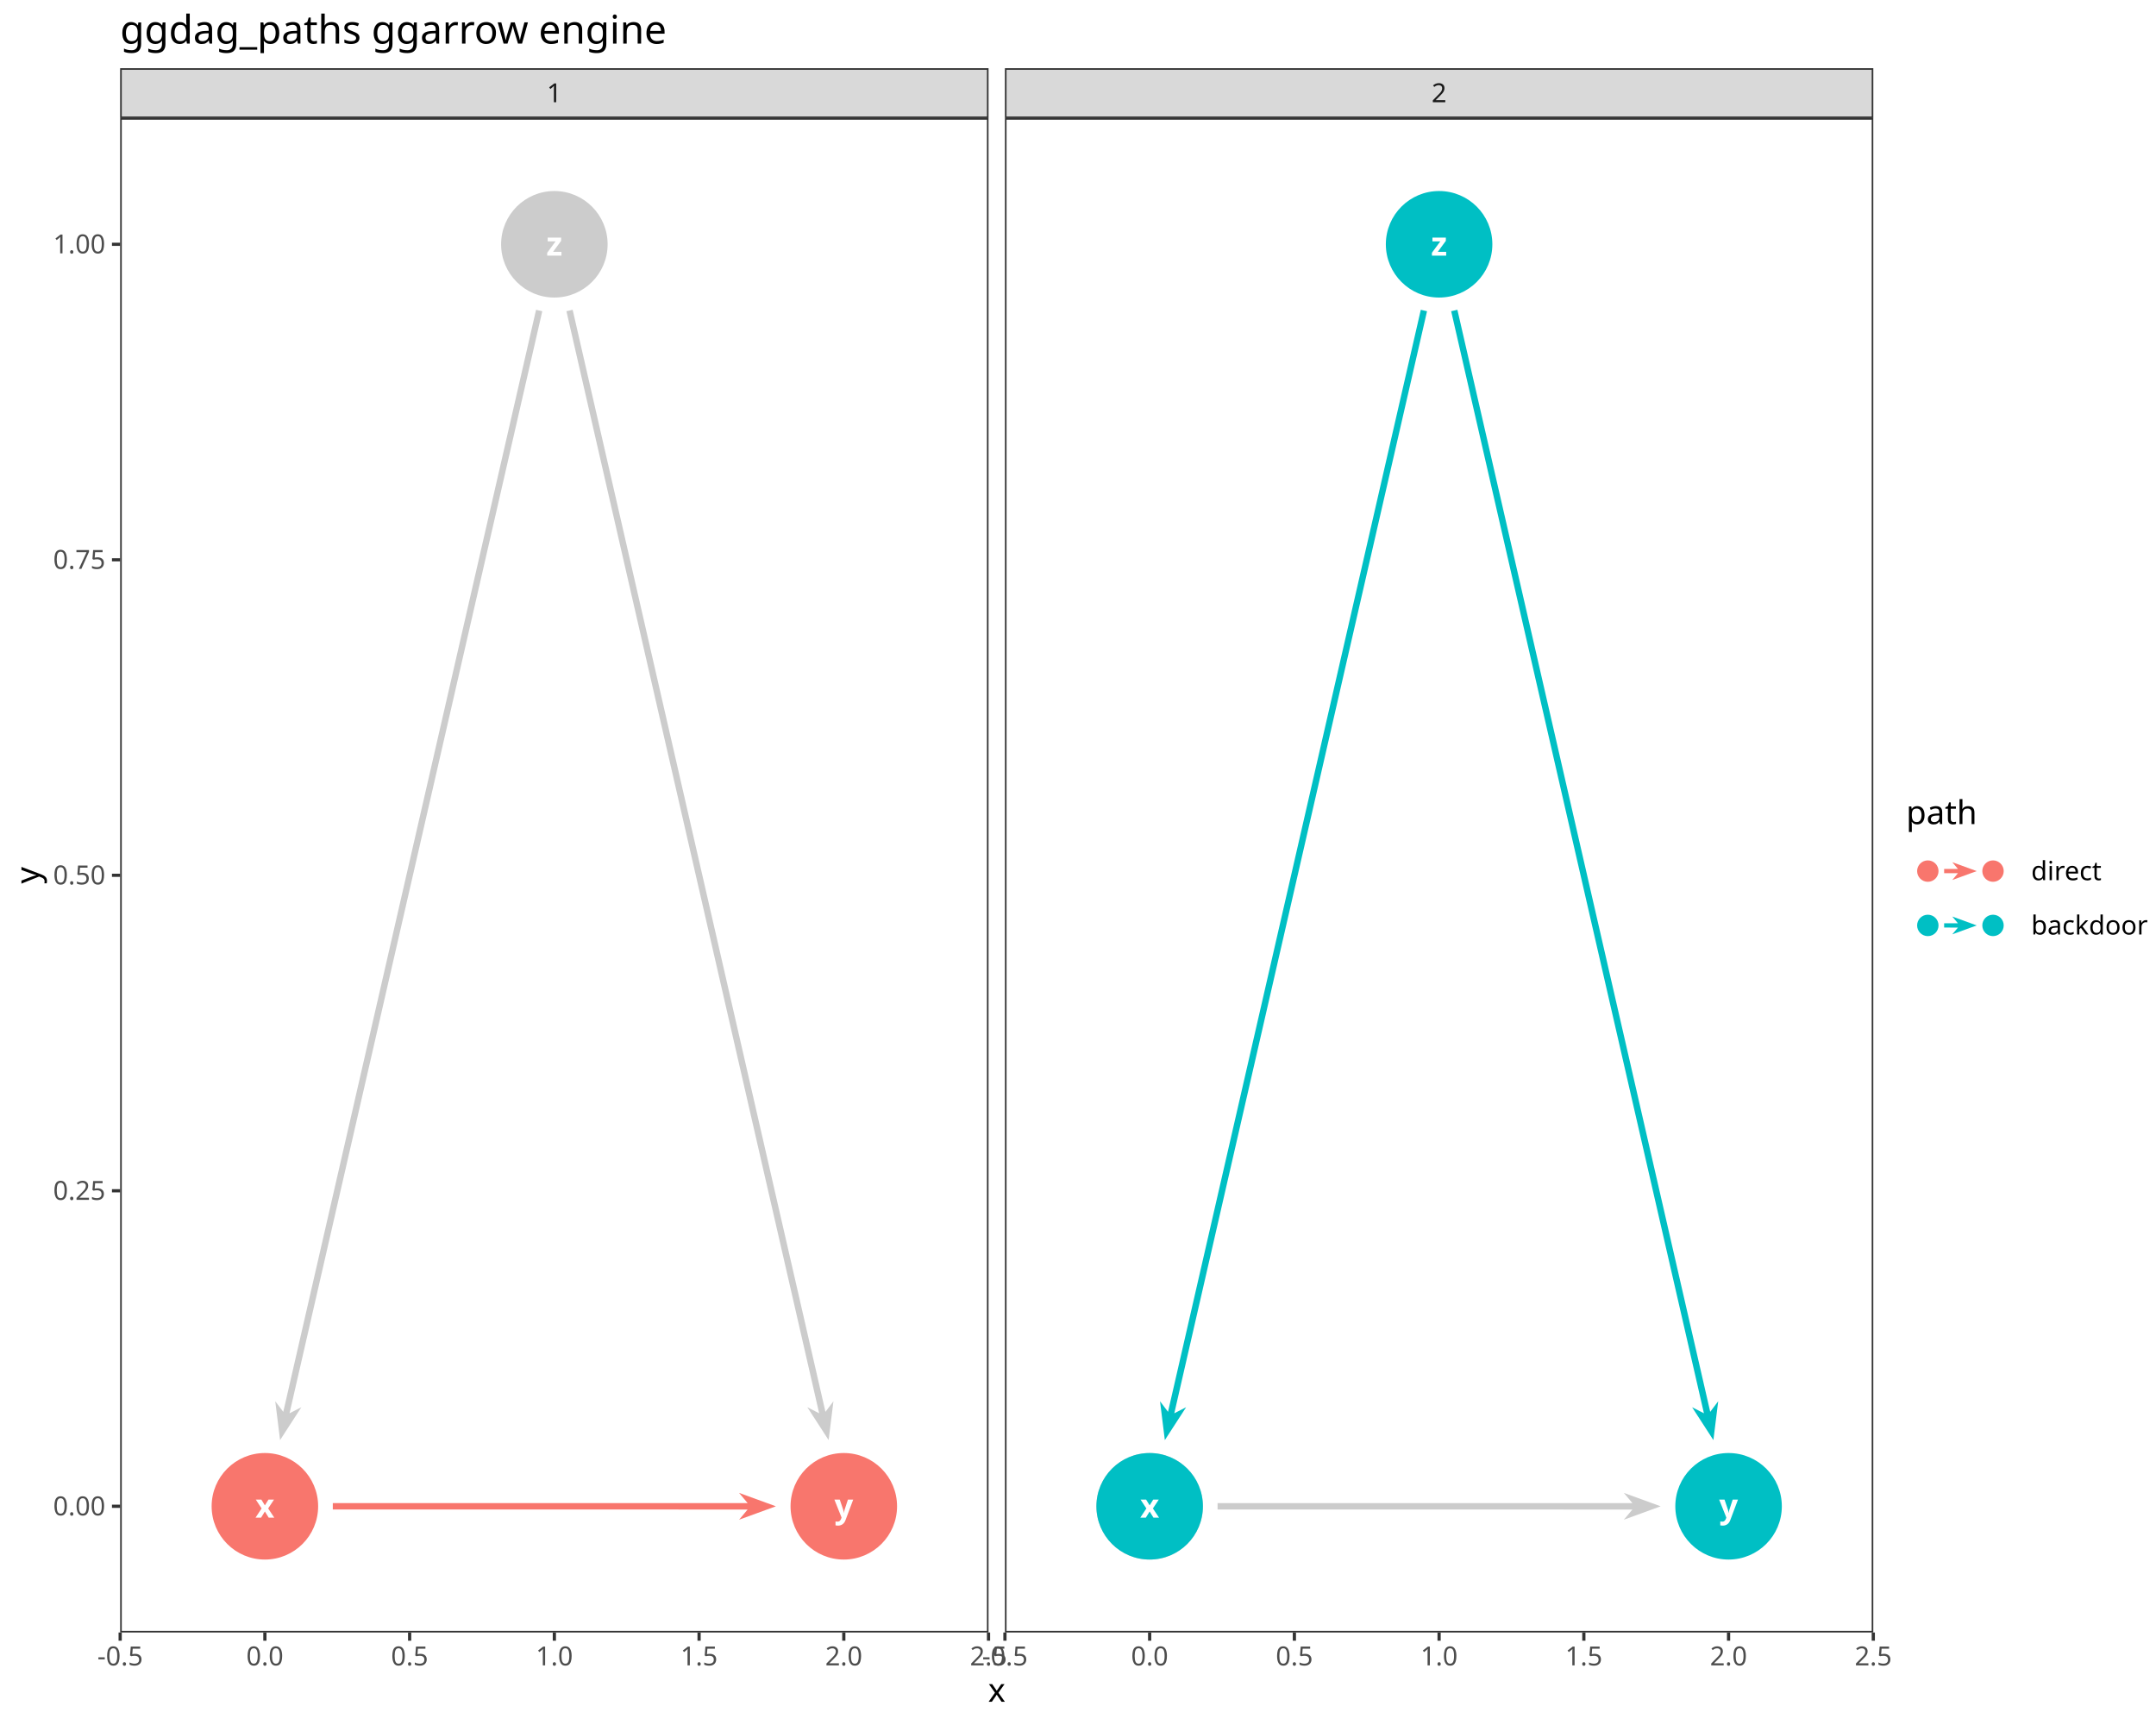
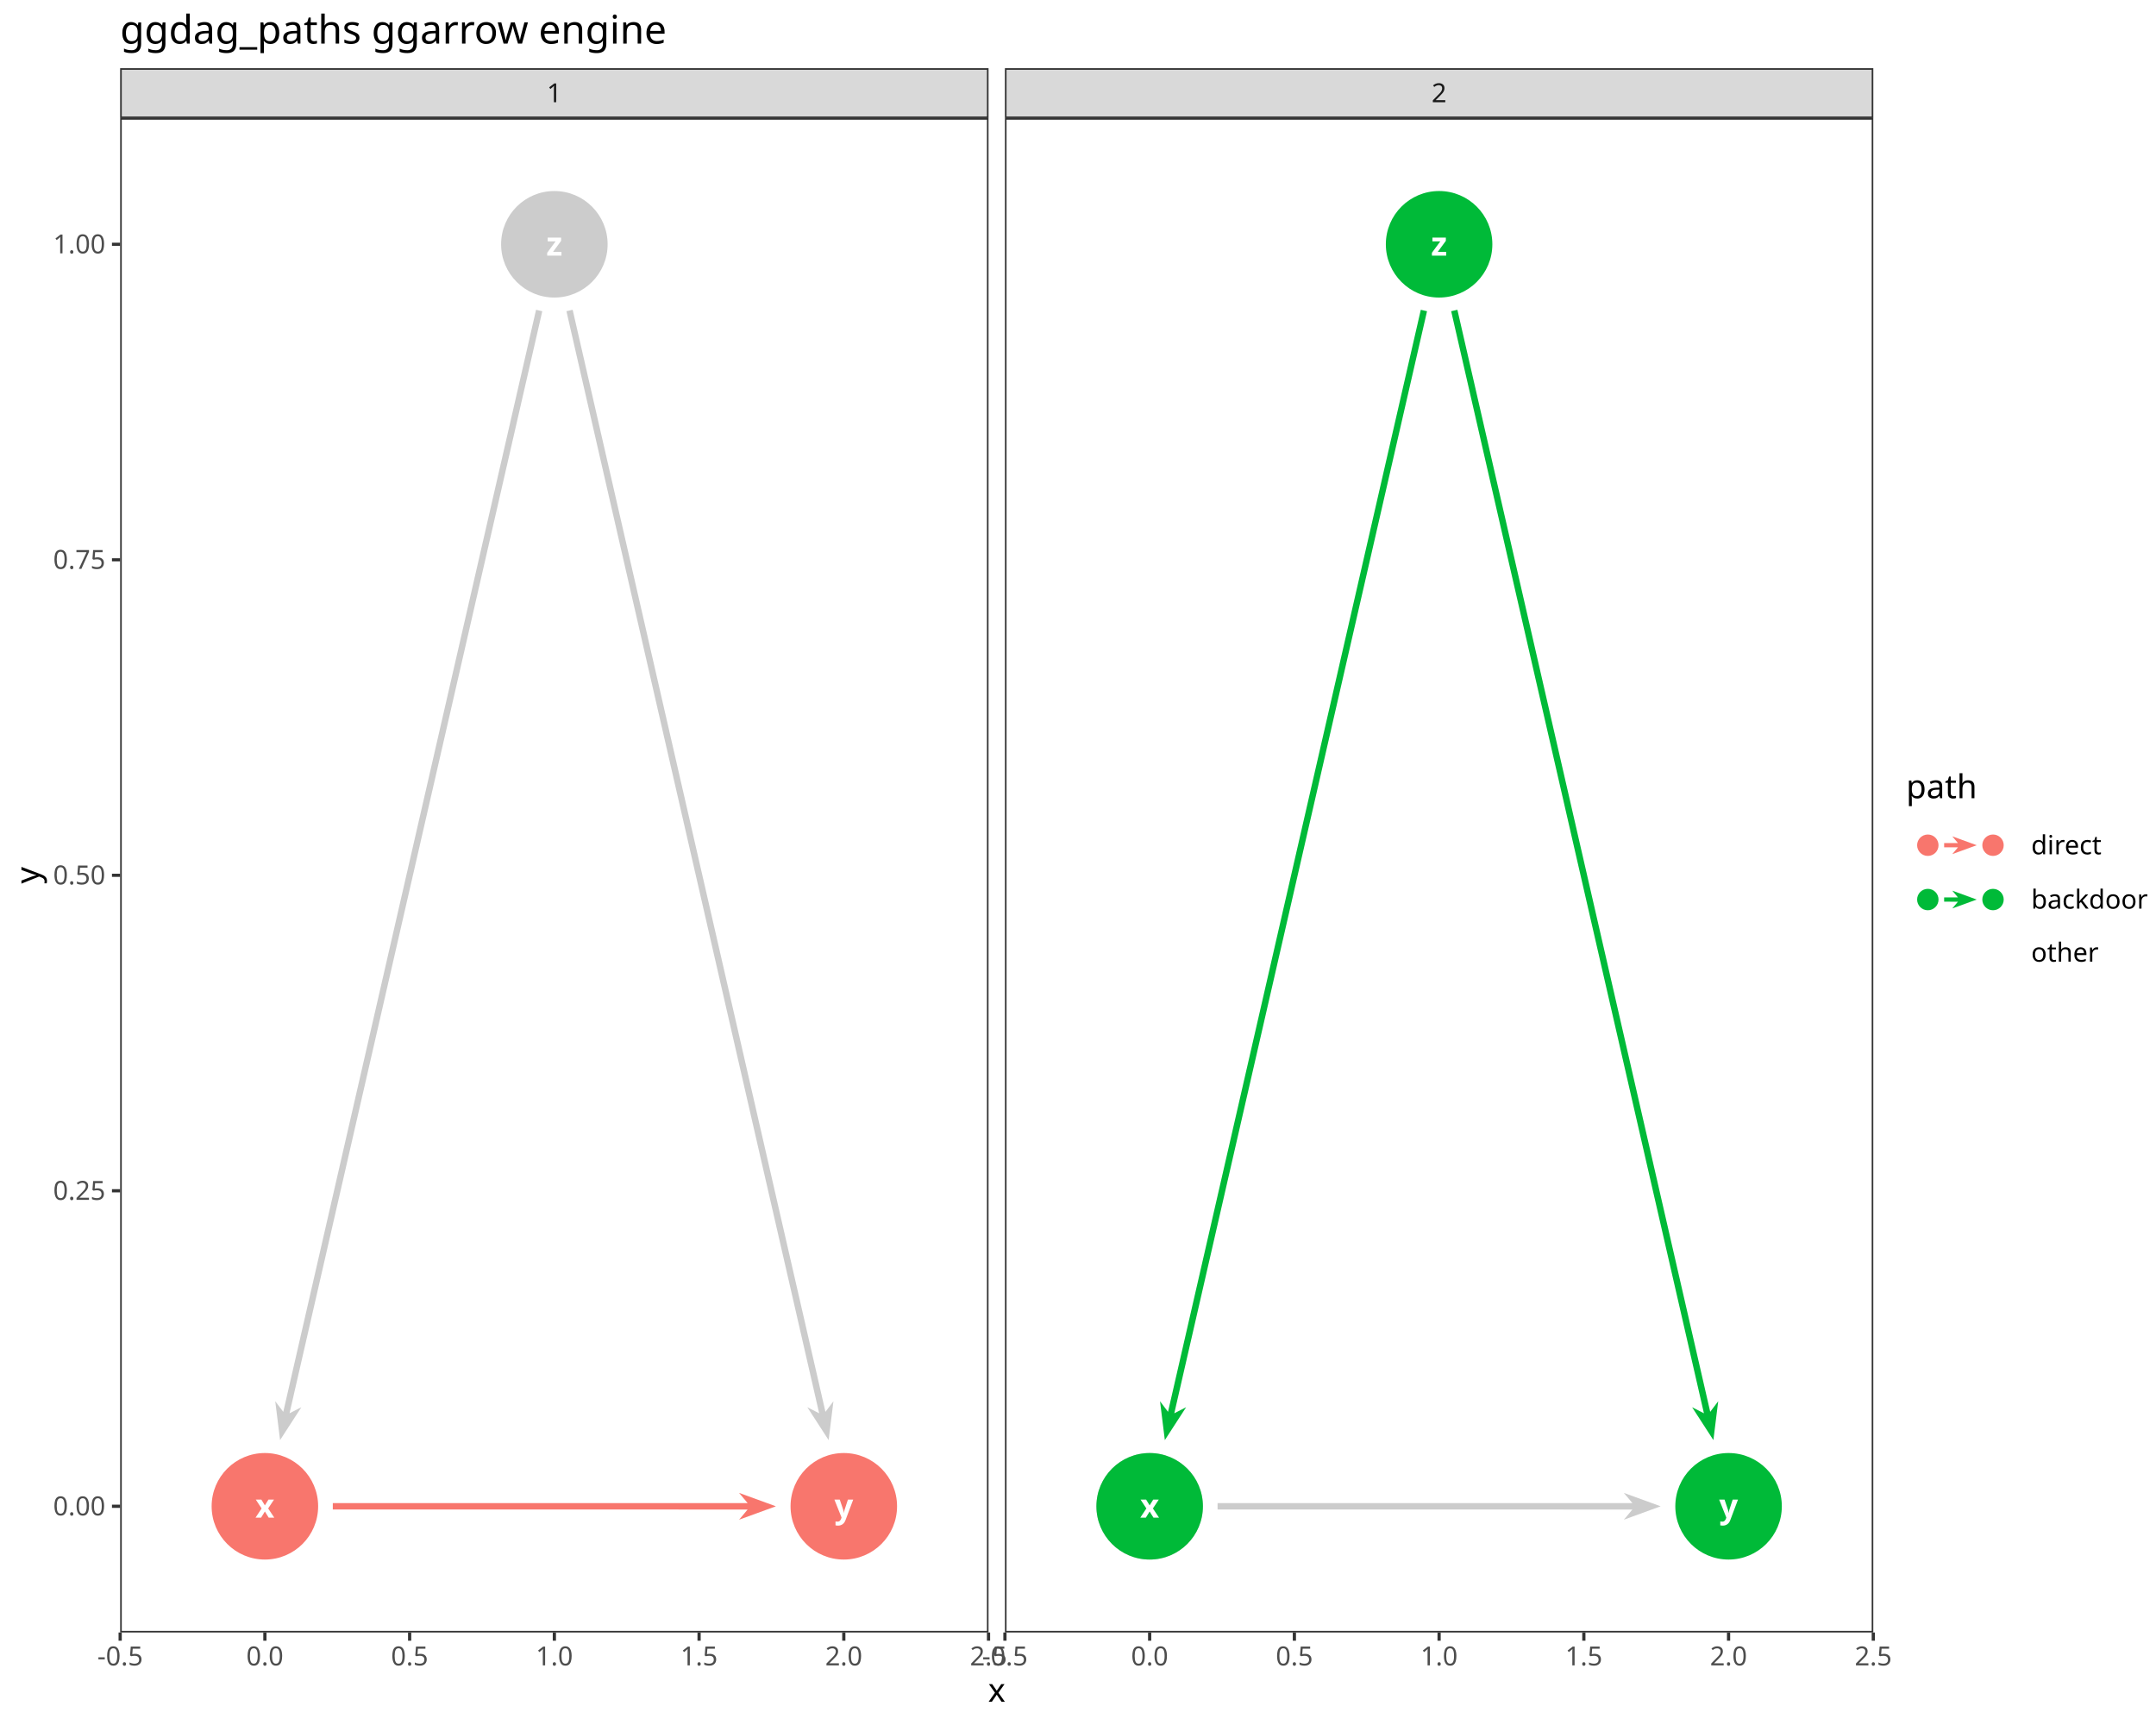
<svg xmlns="http://www.w3.org/2000/svg" class="svglite" data-engine-version="2.0" width="720.00pt" height="576.00pt" viewBox="0 0 720.00 576.00">
  <defs>
    <style type="text/css">
    .svglite line, .svglite polyline, .svglite polygon, .svglite path, .svglite rect, .svglite circle {
      fill: none;
      stroke: #000000;
      stroke-linecap: round;
      stroke-linejoin: round;
      stroke-miterlimit: 10.00;
    }
  </style>
  </defs>
  <rect width="100%" height="100%" style="stroke: none; fill: #FFFFFF;" />
  <defs>
    <clipPath id="cpMC4wMHw3MjAuMDB8MC4wMHw1NzYuMDA=">
      <rect x="0.00" y="0.00" width="720.00" height="576.00" />
    </clipPath>
  </defs>
  <g clip-path="url(#cpMC4wMHw3MjAuMDB8MC4wMHw1NzYuMDA=)">
    <rect x="0.00" y="0.00" width="720.00" height="576.00" style="stroke-width: 1.07; stroke: #FFFFFF; fill: #FFFFFF;" />
  </g>
  <defs>
    <clipPath id="cpNDAuMTN8MzMwLjEyfDM5LjQzfDU0NS4xMQ==">
      <rect x="40.13" y="39.43" width="289.99" height="505.68" />
    </clipPath>
  </defs>
  <g clip-path="url(#cpNDAuMTN8MzMwLjEyfDM5LjQzfDU0NS4xMQ==)">
    <rect x="40.13" y="39.43" width="289.99" height="505.68" style="stroke-width: 1.07; stroke: none; fill: #FFFFFF;" />
    <path d="M 259.11 502.97 L 246.82 498.50 L 249.67 501.90 L 111.14 501.91 L 111.14 504.04 L 249.67 504.05 L 246.82 507.45 Z" style="fill-rule: evenodd; fill: #F8766D; stroke-width: 0.53; stroke: none; stroke-linecap: butt;" />
    <path d="M 100.64 469.89 L 96.69 471.91 L 181.10 103.92 L 179.02 103.44 L 94.60 471.43 L 91.92 467.89 L 93.53 480.87 Z" style="fill-rule: evenodd; fill: #CCCCCC; stroke-width: 0.53; stroke: none; stroke-linecap: butt;" />
    <path d="M 278.33 467.89 L 275.66 471.43 L 191.24 103.44 L 189.16 103.92 L 273.56 471.91 L 269.61 469.89 L 276.72 480.87 Z" style="fill-rule: evenodd; fill: #CCCCCC; stroke-width: 0.53; stroke: none; stroke-linecap: butt;" />
    <circle cx="88.46" cy="502.97" r="17.43" style="stroke-width: 0.71; stroke: #F8766D; fill: #F8766D;" />
    <circle cx="281.79" cy="502.97" r="17.43" style="stroke-width: 0.71; stroke: #F8766D; fill: #F8766D;" />
    <circle cx="185.13" cy="81.57" r="17.43" style="stroke-width: 0.71; stroke: #CCCCCC; fill: #CCCCCC;" />
    <text x="88.46" y="506.77" text-anchor="middle" style="font-size: 11.04px; font-weight: bold; fill: #FFFFFF; font-family: sans;" textLength="5.52px" lengthAdjust="spacingAndGlyphs">x</text>
    <text x="281.79" y="506.77" text-anchor="middle" style="font-size: 11.04px; font-weight: bold; fill: #FFFFFF; font-family: sans;" textLength="5.52px" lengthAdjust="spacingAndGlyphs">y</text>
    <text x="185.13" y="85.37" text-anchor="middle" style="font-size: 11.04px; font-weight: bold; fill: #FFFFFF; font-family: sans;" textLength="5.52px" lengthAdjust="spacingAndGlyphs">z</text>
    <rect x="40.13" y="39.43" width="289.99" height="505.68" style="stroke-width: 1.07; stroke: #333333;" />
  </g>
  <g clip-path="url(#cpMC4wMHw3MjAuMDB8MC4wMHw1NzYuMDA=)">
</g>
  <defs>
    <clipPath id="cpMzM1LjYwfDYyNS41OXwzOS40M3w1NDUuMTE=">
      <rect x="335.60" y="39.43" width="289.99" height="505.68" />
    </clipPath>
  </defs>
  <g clip-path="url(#cpMzM1LjYwfDYyNS41OXwzOS40M3w1NDUuMTE=)">
    <rect x="335.60" y="39.43" width="289.99" height="505.68" style="stroke-width: 1.07; stroke: none; fill: #FFFFFF;" />
    <path d="M 554.58 502.97 L 542.29 498.50 L 545.14 501.90 L 406.61 501.91 L 406.61 504.04 L 545.14 504.05 L 542.29 507.45 Z" style="fill-rule: evenodd; fill: #CCCCCC; stroke-width: 0.53; stroke: none; stroke-linecap: butt;" />
-     <path d="M 396.11 469.89 L 392.16 471.91 L 476.56 103.92 L 474.48 103.44 L 390.06 471.43 L 387.39 467.89 L 389.00 480.87 Z" style="fill-rule: evenodd; fill: #00BFC4; stroke-width: 0.53; stroke: none; stroke-linecap: butt;" />
-     <path d="M 573.80 467.89 L 571.13 471.43 L 486.70 103.44 L 484.62 103.92 L 569.03 471.91 L 565.08 469.89 L 572.19 480.87 Z" style="fill-rule: evenodd; fill: #00BFC4; stroke-width: 0.53; stroke: none; stroke-linecap: butt;" />
+     <path d="M 396.11 469.89 L 392.16 471.91 L 476.56 103.92 L 474.48 103.44 L 390.06 471.43 L 387.39 467.89 L 389.00 480.87 Z" style="fill-rule: evenodd; fill: #00BA38; stroke-width: 0.53; stroke: none; stroke-linecap: butt;" />
+     <path d="M 573.80 467.89 L 571.13 471.43 L 486.70 103.44 L 484.62 103.92 L 569.03 471.91 L 565.08 469.89 L 572.19 480.87 Z" style="fill-rule: evenodd; fill: #00BA38; stroke-width: 0.53; stroke: none; stroke-linecap: butt;" />
    <circle cx="383.93" cy="502.97" r="17.43" style="stroke-width: 0.71; stroke: #CCCCCC; fill: #CCCCCC;" />
-     <circle cx="577.26" cy="502.97" r="17.43" style="stroke-width: 0.71; stroke: #00BFC4; fill: #00BFC4;" />
-     <circle cx="480.59" cy="81.57" r="17.43" style="stroke-width: 0.71; stroke: #00BFC4; fill: #00BFC4;" />
-     <circle cx="383.93" cy="502.97" r="17.43" style="stroke-width: 0.71; stroke: #00BFC4; fill: #00BFC4;" />
+     <circle cx="577.26" cy="502.97" r="17.43" style="stroke-width: 0.71; stroke: #00BA38; fill: #00BA38;" />
+     <circle cx="480.59" cy="81.57" r="17.43" style="stroke-width: 0.71; stroke: #00BA38; fill: #00BA38;" />
+     <circle cx="383.93" cy="502.97" r="17.43" style="stroke-width: 0.71; stroke: #00BA38; fill: #00BA38;" />
    <text x="383.93" y="506.77" text-anchor="middle" style="font-size: 11.04px; font-weight: bold; fill: #FFFFFF; font-family: sans;" textLength="5.52px" lengthAdjust="spacingAndGlyphs">x</text>
    <text x="577.26" y="506.77" text-anchor="middle" style="font-size: 11.04px; font-weight: bold; fill: #FFFFFF; font-family: sans;" textLength="5.52px" lengthAdjust="spacingAndGlyphs">y</text>
    <text x="480.59" y="85.37" text-anchor="middle" style="font-size: 11.04px; font-weight: bold; fill: #FFFFFF; font-family: sans;" textLength="5.52px" lengthAdjust="spacingAndGlyphs">z</text>
    <rect x="335.60" y="39.43" width="289.99" height="505.68" style="stroke-width: 1.07; stroke: #333333;" />
  </g>
  <g clip-path="url(#cpMC4wMHw3MjAuMDB8MC4wMHw1NzYuMDA=)">
</g>
  <defs>
    <clipPath id="cpNDAuMTN8MzMwLjEyfDIyLjc4fDM5LjQz">
      <rect x="40.13" y="22.78" width="289.99" height="16.65" />
    </clipPath>
  </defs>
  <g clip-path="url(#cpNDAuMTN8MzMwLjEyfDIyLjc4fDM5LjQz)">
    <rect x="40.13" y="22.78" width="289.99" height="16.65" style="stroke-width: 1.07; stroke: #333333; fill: #D9D9D9;" />
    <text x="185.13" y="34.14" text-anchor="middle" style="font-size: 8.80px; fill: #1A1A1A; font-family: sans;" textLength="4.89px" lengthAdjust="spacingAndGlyphs">1</text>
  </g>
  <g clip-path="url(#cpMC4wMHw3MjAuMDB8MC4wMHw1NzYuMDA=)">
</g>
  <defs>
    <clipPath id="cpMzM1LjYwfDYyNS41OXwyMi43OHwzOS40Mw==">
      <rect x="335.60" y="22.78" width="289.99" height="16.65" />
    </clipPath>
  </defs>
  <g clip-path="url(#cpMzM1LjYwfDYyNS41OXwyMi43OHwzOS40Mw==)">
    <rect x="335.60" y="22.78" width="289.99" height="16.65" style="stroke-width: 1.07; stroke: #333333; fill: #D9D9D9;" />
    <text x="480.59" y="34.14" text-anchor="middle" style="font-size: 8.80px; fill: #1A1A1A; font-family: sans;" textLength="4.89px" lengthAdjust="spacingAndGlyphs">2</text>
  </g>
  <g clip-path="url(#cpMC4wMHw3MjAuMDB8MC4wMHw1NzYuMDA=)">
    <polyline points="40.13,547.85 40.13,545.11 " style="stroke-width: 1.07; stroke: #333333; stroke-linecap: butt;" />
    <polyline points="88.46,547.85 88.46,545.11 " style="stroke-width: 1.07; stroke: #333333; stroke-linecap: butt;" />
    <polyline points="136.80,547.85 136.80,545.11 " style="stroke-width: 1.07; stroke: #333333; stroke-linecap: butt;" />
    <polyline points="185.13,547.85 185.13,545.11 " style="stroke-width: 1.07; stroke: #333333; stroke-linecap: butt;" />
    <polyline points="233.46,547.85 233.46,545.11 " style="stroke-width: 1.07; stroke: #333333; stroke-linecap: butt;" />
    <polyline points="281.79,547.85 281.79,545.11 " style="stroke-width: 1.07; stroke: #333333; stroke-linecap: butt;" />
    <polyline points="330.12,547.85 330.12,545.11 " style="stroke-width: 1.07; stroke: #333333; stroke-linecap: butt;" />
    <text x="40.13" y="556.10" text-anchor="middle" style="font-size: 8.80px; fill: #4D4D4D; font-family: sans;" textLength="15.16px" lengthAdjust="spacingAndGlyphs">-0.5</text>
    <text x="88.46" y="556.10" text-anchor="middle" style="font-size: 8.80px; fill: #4D4D4D; font-family: sans;" textLength="12.23px" lengthAdjust="spacingAndGlyphs">0.0</text>
    <text x="136.80" y="556.10" text-anchor="middle" style="font-size: 8.80px; fill: #4D4D4D; font-family: sans;" textLength="12.23px" lengthAdjust="spacingAndGlyphs">0.5</text>
    <text x="185.13" y="556.10" text-anchor="middle" style="font-size: 8.80px; fill: #4D4D4D; font-family: sans;" textLength="12.23px" lengthAdjust="spacingAndGlyphs">1.0</text>
    <text x="233.46" y="556.10" text-anchor="middle" style="font-size: 8.80px; fill: #4D4D4D; font-family: sans;" textLength="12.23px" lengthAdjust="spacingAndGlyphs">1.5</text>
    <text x="281.79" y="556.10" text-anchor="middle" style="font-size: 8.80px; fill: #4D4D4D; font-family: sans;" textLength="12.23px" lengthAdjust="spacingAndGlyphs">2.0</text>
    <text x="330.12" y="556.10" text-anchor="middle" style="font-size: 8.80px; fill: #4D4D4D; font-family: sans;" textLength="12.23px" lengthAdjust="spacingAndGlyphs">2.5</text>
    <polyline points="335.60,547.85 335.60,545.11 " style="stroke-width: 1.07; stroke: #333333; stroke-linecap: butt;" />
    <polyline points="383.93,547.85 383.93,545.11 " style="stroke-width: 1.07; stroke: #333333; stroke-linecap: butt;" />
    <polyline points="432.26,547.85 432.26,545.11 " style="stroke-width: 1.07; stroke: #333333; stroke-linecap: butt;" />
    <polyline points="480.59,547.85 480.59,545.11 " style="stroke-width: 1.07; stroke: #333333; stroke-linecap: butt;" />
    <polyline points="528.93,547.85 528.93,545.11 " style="stroke-width: 1.07; stroke: #333333; stroke-linecap: butt;" />
    <polyline points="577.26,547.85 577.26,545.11 " style="stroke-width: 1.07; stroke: #333333; stroke-linecap: butt;" />
    <polyline points="625.59,547.85 625.59,545.11 " style="stroke-width: 1.07; stroke: #333333; stroke-linecap: butt;" />
    <text x="335.60" y="556.10" text-anchor="middle" style="font-size: 8.80px; fill: #4D4D4D; font-family: sans;" textLength="15.16px" lengthAdjust="spacingAndGlyphs">-0.5</text>
    <text x="383.93" y="556.10" text-anchor="middle" style="font-size: 8.80px; fill: #4D4D4D; font-family: sans;" textLength="12.23px" lengthAdjust="spacingAndGlyphs">0.0</text>
    <text x="432.26" y="556.10" text-anchor="middle" style="font-size: 8.80px; fill: #4D4D4D; font-family: sans;" textLength="12.23px" lengthAdjust="spacingAndGlyphs">0.5</text>
    <text x="480.59" y="556.10" text-anchor="middle" style="font-size: 8.80px; fill: #4D4D4D; font-family: sans;" textLength="12.23px" lengthAdjust="spacingAndGlyphs">1.0</text>
    <text x="528.93" y="556.10" text-anchor="middle" style="font-size: 8.80px; fill: #4D4D4D; font-family: sans;" textLength="12.23px" lengthAdjust="spacingAndGlyphs">1.5</text>
    <text x="577.26" y="556.10" text-anchor="middle" style="font-size: 8.80px; fill: #4D4D4D; font-family: sans;" textLength="12.23px" lengthAdjust="spacingAndGlyphs">2.0</text>
    <text x="625.59" y="556.10" text-anchor="middle" style="font-size: 8.80px; fill: #4D4D4D; font-family: sans;" textLength="12.23px" lengthAdjust="spacingAndGlyphs">2.5</text>
    <text x="35.20" y="506.00" text-anchor="end" style="font-size: 8.80px; fill: #4D4D4D; font-family: sans;" textLength="17.13px" lengthAdjust="spacingAndGlyphs">0.00</text>
    <text x="35.20" y="400.65" text-anchor="end" style="font-size: 8.80px; fill: #4D4D4D; font-family: sans;" textLength="17.13px" lengthAdjust="spacingAndGlyphs">0.25</text>
    <text x="35.20" y="295.30" text-anchor="end" style="font-size: 8.80px; fill: #4D4D4D; font-family: sans;" textLength="17.13px" lengthAdjust="spacingAndGlyphs">0.50</text>
    <text x="35.20" y="189.95" text-anchor="end" style="font-size: 8.80px; fill: #4D4D4D; font-family: sans;" textLength="17.13px" lengthAdjust="spacingAndGlyphs">0.75</text>
    <text x="35.20" y="84.60" text-anchor="end" style="font-size: 8.80px; fill: #4D4D4D; font-family: sans;" textLength="17.13px" lengthAdjust="spacingAndGlyphs">1.00</text>
    <polyline points="37.39,502.97 40.13,502.97 " style="stroke-width: 1.07; stroke: #333333; stroke-linecap: butt;" />
    <polyline points="37.39,397.62 40.13,397.62 " style="stroke-width: 1.07; stroke: #333333; stroke-linecap: butt;" />
    <polyline points="37.39,292.27 40.13,292.27 " style="stroke-width: 1.07; stroke: #333333; stroke-linecap: butt;" />
    <polyline points="37.39,186.92 40.13,186.92 " style="stroke-width: 1.07; stroke: #333333; stroke-linecap: butt;" />
    <polyline points="37.39,81.57 40.13,81.57 " style="stroke-width: 1.07; stroke: #333333; stroke-linecap: butt;" />
    <text x="332.86" y="568.24" text-anchor="middle" style="font-size: 11.00px; font-family: sans;" textLength="5.50px" lengthAdjust="spacingAndGlyphs">x</text>
    <text transform="translate(13.05,292.27) rotate(-90)" text-anchor="middle" style="font-size: 11.00px; font-family: sans;" textLength="5.50px" lengthAdjust="spacingAndGlyphs">y</text>
-     <rect x="636.55" y="266.46" width="77.97" height="51.62" style="stroke-width: 1.07; stroke: none; fill: #FFFFFF;" />
-     <text x="636.55" y="275.18" style="font-size: 11.00px; font-family: sans;" textLength="21.41px" lengthAdjust="spacingAndGlyphs">path</text>
-     <rect x="636.55" y="281.80" width="36.28" height="18.14" style="stroke-width: 1.07; stroke: none; fill: #FFFFFF;" />
-     <circle cx="643.80" cy="290.87" r="3.20" style="stroke-width: 0.75; stroke: #F8766D; fill: #F8766D;" />
-     <path d="M 660.13 290.87 L 651.97 287.90 L 653.86 290.15 L 649.25 290.16 L 649.25 291.58 L 653.86 291.58 L 651.97 293.84 Z" style="fill-rule: evenodd; fill: #F8766D; stroke-width: 1.07; stroke: none;" />
-     <circle cx="665.57" cy="290.87" r="3.20" style="stroke-width: 0.75; stroke: #F8766D; fill: #F8766D;" />
-     <rect x="636.55" y="299.94" width="36.28" height="18.14" style="stroke-width: 1.07; stroke: none; fill: #FFFFFF;" />
-     <circle cx="643.80" cy="309.01" r="3.20" style="stroke-width: 0.75; stroke: #00BFC4; fill: #00BFC4;" />
-     <path d="M 660.13 309.01 L 651.97 306.04 L 653.86 308.30 L 649.25 308.30 L 649.25 309.72 L 653.86 309.73 L 651.97 311.98 Z" style="fill-rule: evenodd; fill: #00BFC4; stroke-width: 1.07; stroke: none;" />
-     <circle cx="665.57" cy="309.01" r="3.20" style="stroke-width: 0.75; stroke: #00BFC4; fill: #00BFC4;" />
-     <text x="678.31" y="293.90" style="font-size: 8.80px; font-family: sans;" textLength="21.52px" lengthAdjust="spacingAndGlyphs">direct</text>
-     <text x="678.31" y="312.04" style="font-size: 8.80px; font-family: sans;" textLength="36.21px" lengthAdjust="spacingAndGlyphs">backdoor</text>
+     <rect x="636.55" y="257.82" width="77.97" height="68.90" style="stroke-width: 1.07; stroke: none; fill: #FFFFFF;" />
+     <text x="636.55" y="266.54" style="font-size: 11.00px; font-family: sans;" textLength="21.41px" lengthAdjust="spacingAndGlyphs">path</text>
+     <rect x="636.55" y="273.16" width="36.28" height="18.14" style="stroke-width: 1.07; stroke: none; fill: #FFFFFF;" />
+     <circle cx="643.80" cy="282.23" r="3.20" style="stroke-width: 0.75; stroke: #F8766D; fill: #F8766D;" />
+     <path d="M 660.13 282.23 L 651.97 279.26 L 653.86 281.51 L 649.25 281.52 L 649.25 282.94 L 653.86 282.94 L 651.97 285.20 Z" style="fill-rule: evenodd; fill: #F8766D; stroke-width: 1.07; stroke: none;" />
+     <circle cx="665.57" cy="282.23" r="3.20" style="stroke-width: 0.75; stroke: #F8766D; fill: #F8766D;" />
+     <rect x="636.55" y="291.30" width="36.28" height="18.14" style="stroke-width: 1.07; stroke: none; fill: #FFFFFF;" />
+     <circle cx="643.80" cy="300.37" r="3.20" style="stroke-width: 0.75; stroke: #00BA38; fill: #00BA38;" />
+     <path d="M 660.13 300.37 L 651.97 297.40 L 653.86 299.66 L 649.25 299.66 L 649.25 301.08 L 653.86 301.09 L 651.97 303.34 Z" style="fill-rule: evenodd; fill: #00BA38; stroke-width: 1.07; stroke: none;" />
+     <circle cx="665.57" cy="300.37" r="3.20" style="stroke-width: 0.75; stroke: #00BA38; fill: #00BA38;" />
+     <rect x="636.55" y="309.44" width="36.28" height="17.28" style="stroke-width: 1.07; stroke: none; fill: #FFFFFF;" />
+     <text x="678.31" y="285.26" style="font-size: 8.80px; font-family: sans;" textLength="21.52px" lengthAdjust="spacingAndGlyphs">direct</text>
+     <text x="678.31" y="303.40" style="font-size: 8.80px; font-family: sans;" textLength="36.21px" lengthAdjust="spacingAndGlyphs">backdoor</text>
+     <text x="678.31" y="321.11" style="font-size: 8.80px; font-family: sans;" textLength="20.06px" lengthAdjust="spacingAndGlyphs">other</text>
    <text x="40.13" y="14.56" style="font-size: 13.20px; font-family: sans;" textLength="171.02px" lengthAdjust="spacingAndGlyphs">ggdag_paths ggarrow engine</text>
  </g>
</svg>
